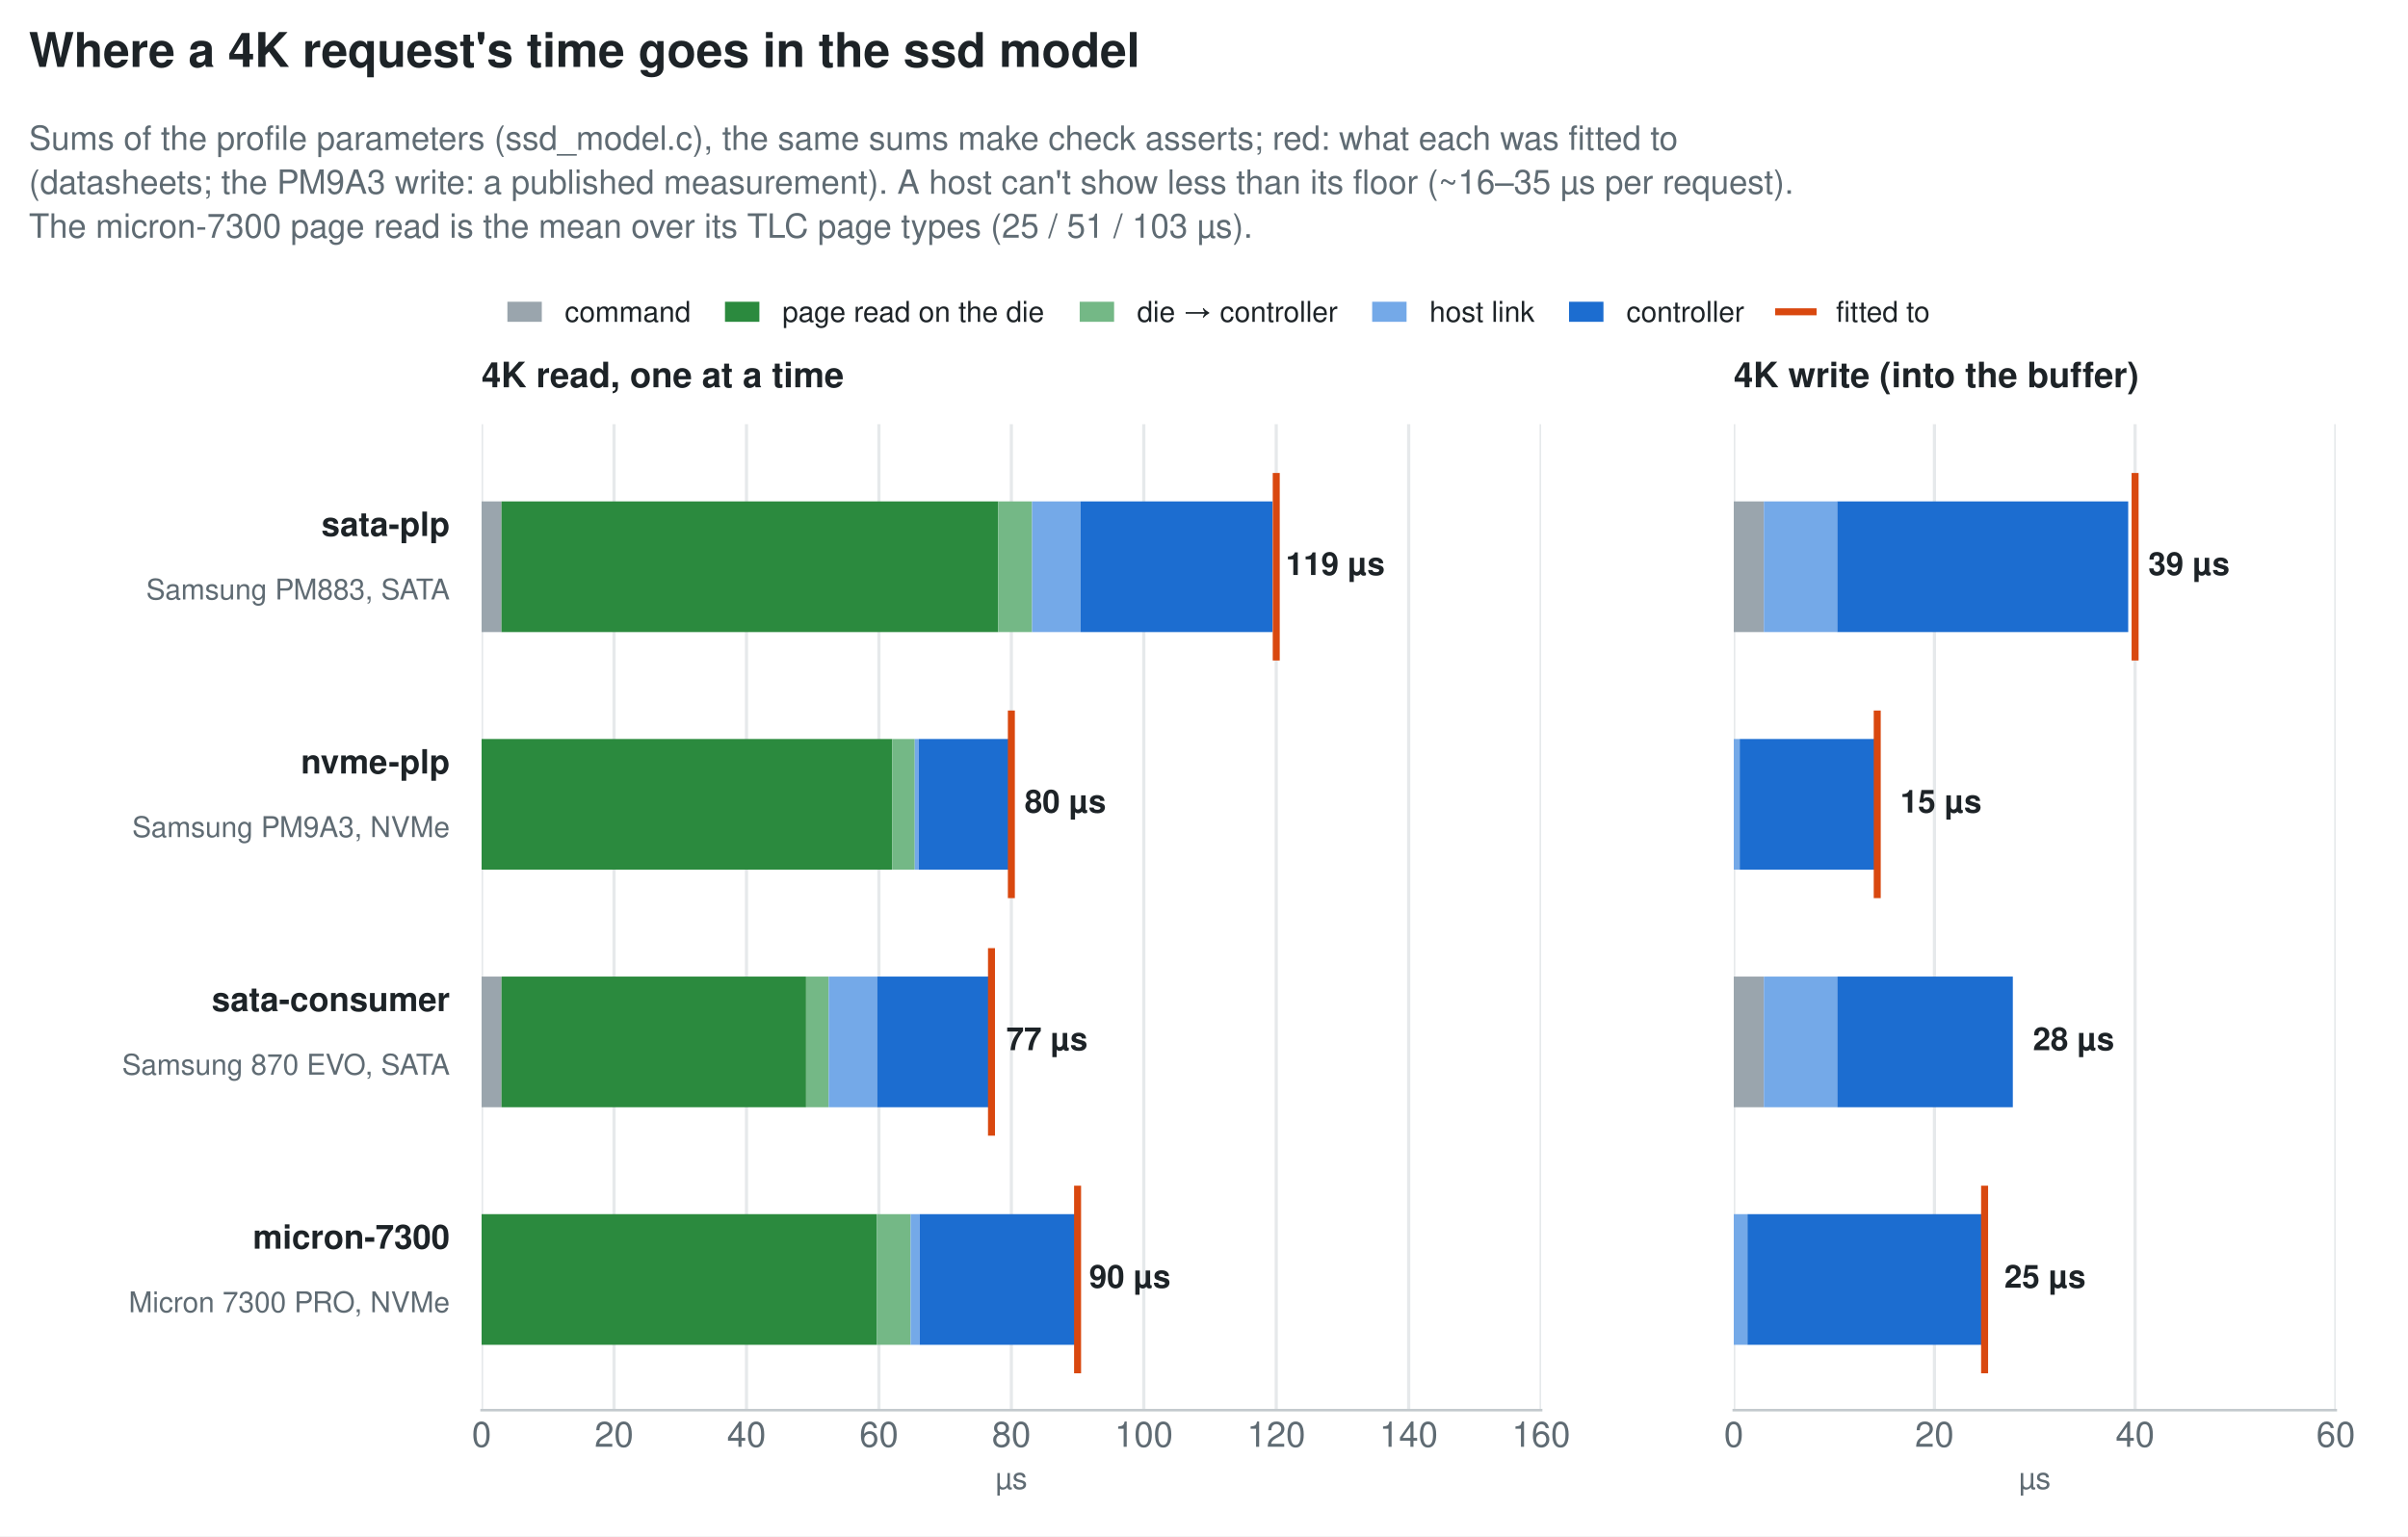
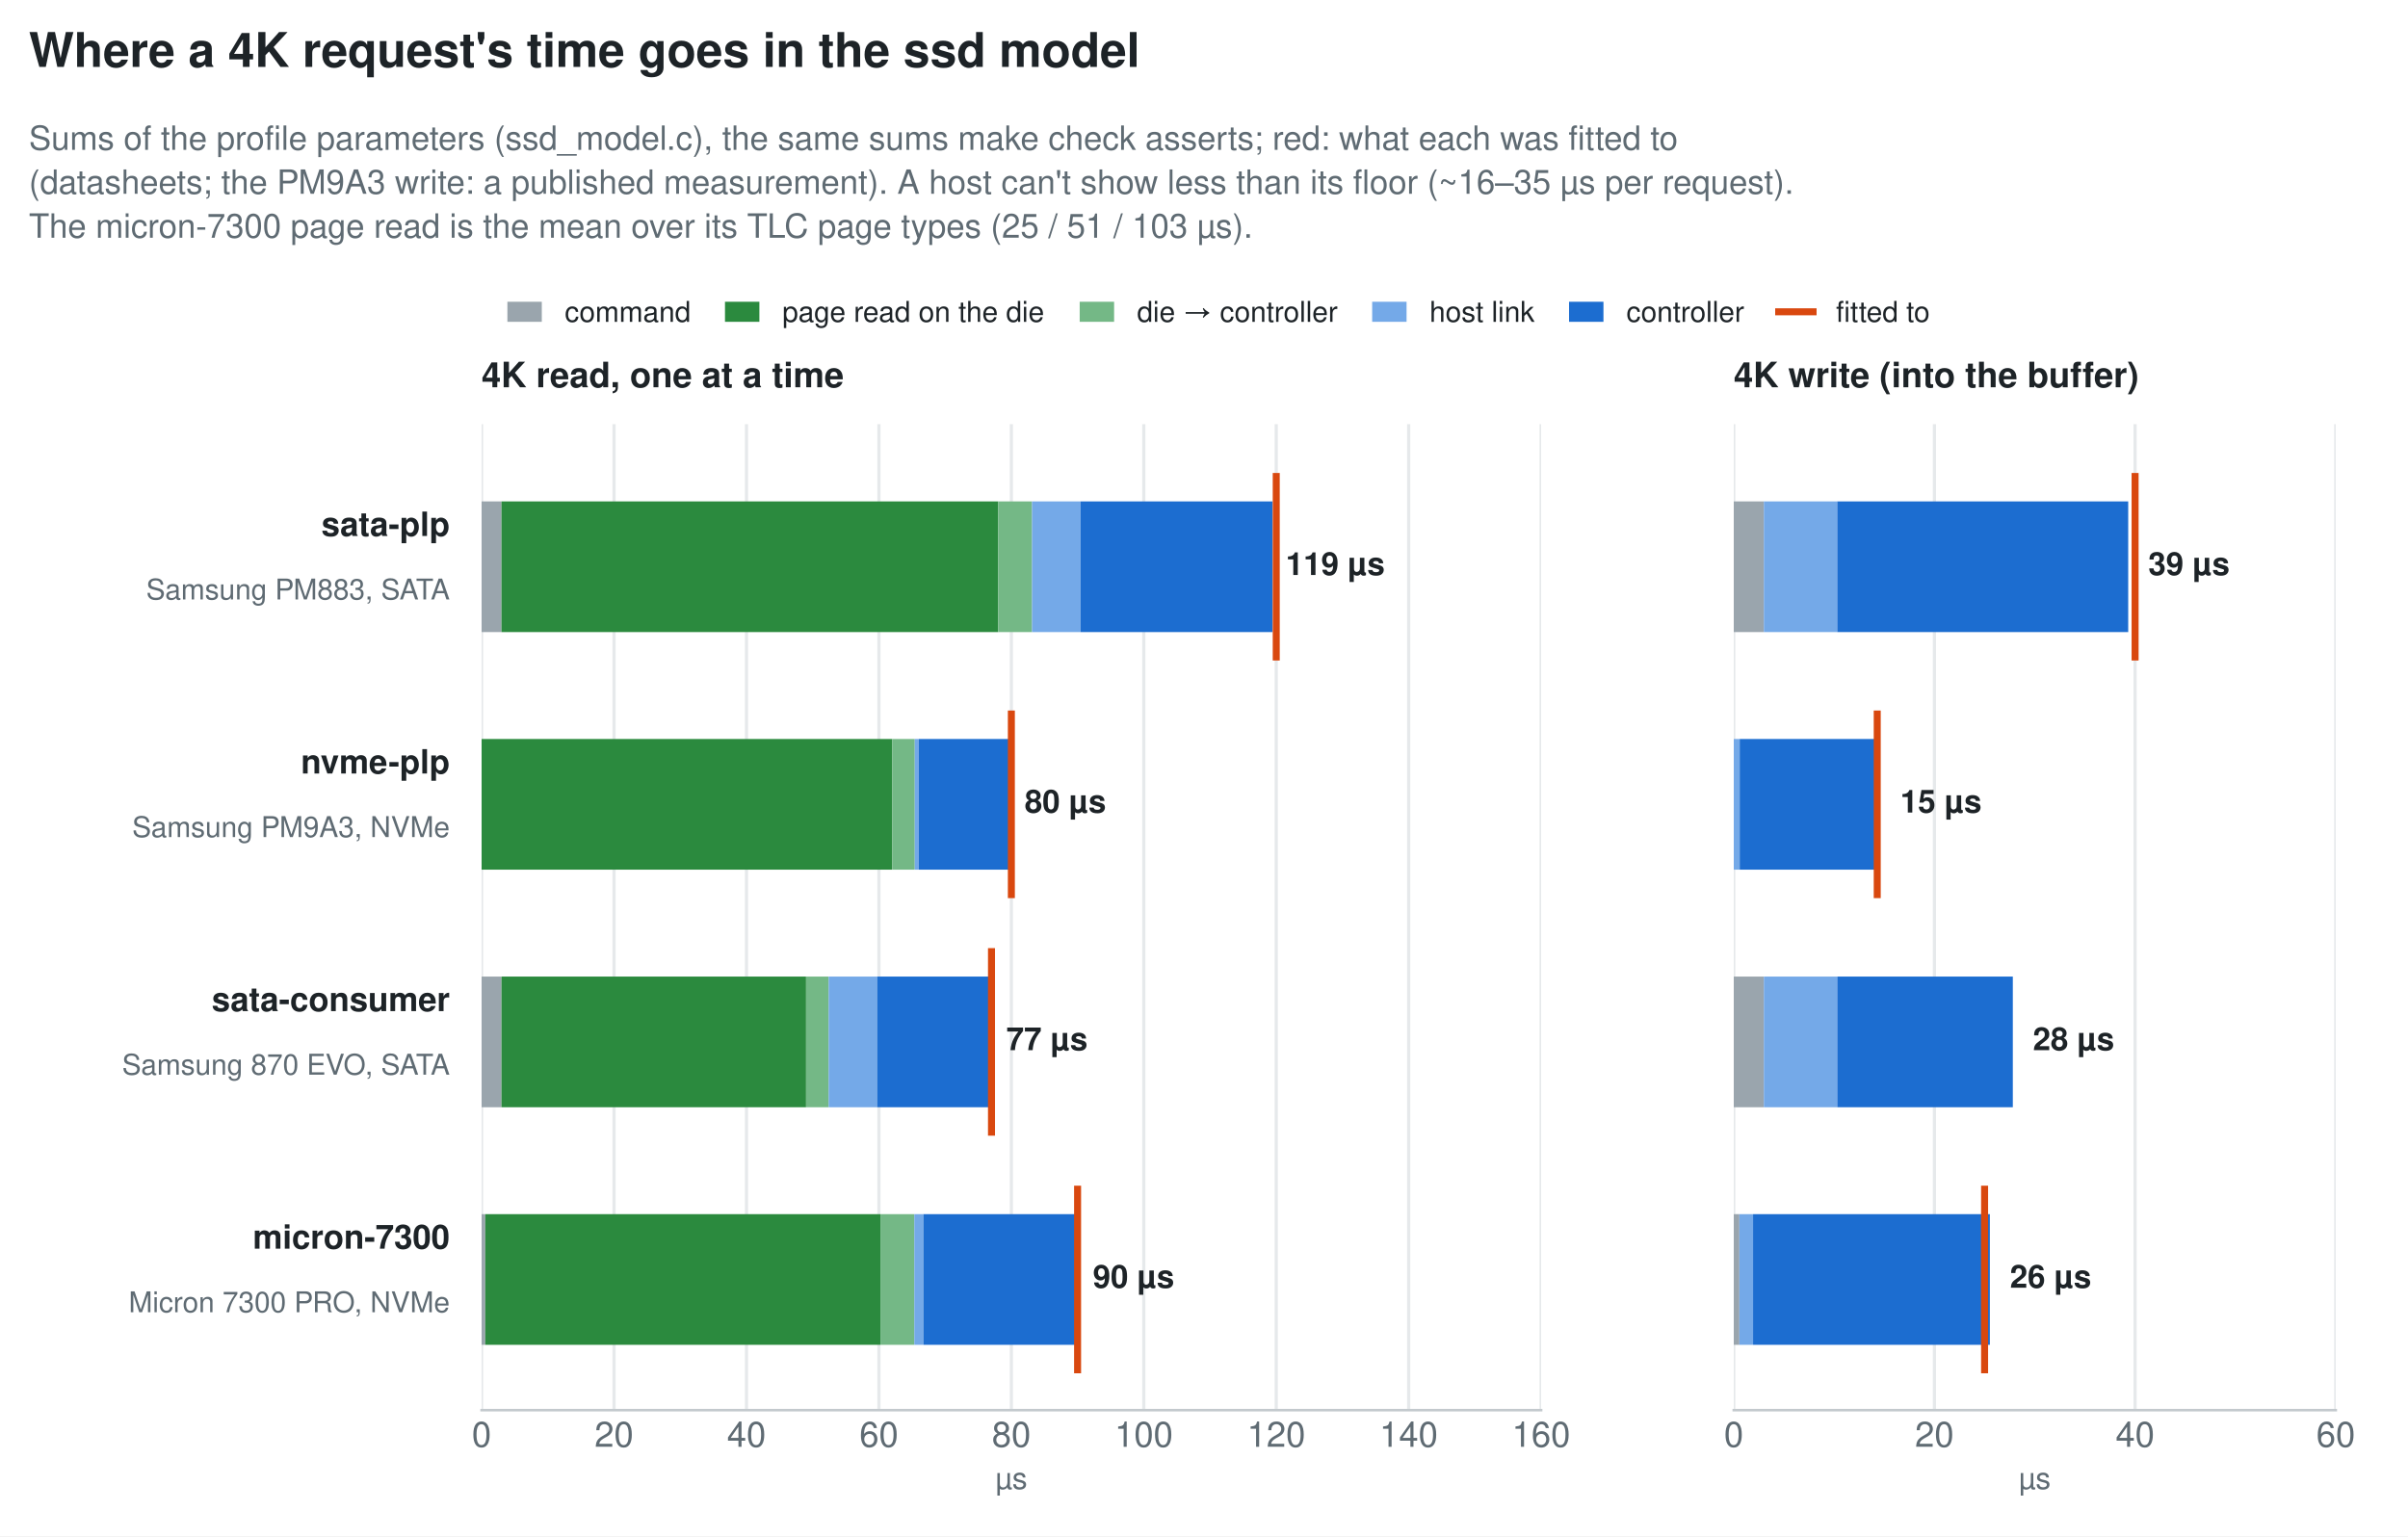
<svg xmlns="http://www.w3.org/2000/svg" width="756pt" height="482.4pt" viewBox="0 0 756 482.4" version="1.1">
  <defs>
    <style type="text/css">*{stroke-linejoin: round; stroke-linecap: butt}</style>
  </defs>
  <g id="figure_1">
    <g id="patch_1">
      <path d="M 0 482.4  L 756 482.4  L 756 0  L 0 0  z " style="fill: #ffffff" />
    </g>
    <g id="axes_1">
      <g id="patch_2">
        <path d="M 151.2 442.8  L 483.84 442.8  L 483.84 133.2  L 151.2 133.2  z " style="fill: #ffffff" />
      </g>
      <g id="matplotlib.axis_1">
        <g id="xtick_1">
          <g id="line2d_1">
            <path d="M 151.2 442.8  L 151.2 133.2  " clip-path="url(#pb3d17b446a)" style="fill: none; stroke: #e6e9eb; stroke-linecap: square" />
          </g>
          <g id="line2d_2" />
          <g id="text_1">
            <text style="font-size: 11px; font-family: 'Helvetica Neue', 'Helvetica', 'Arial', 'DejaVu Sans', sans-serif; text-anchor: middle; fill: #5f6b73" x="151.2" y="454.308" transform="rotate(-0 151.2 454.3083)">0</text>
          </g>
        </g>
        <g id="xtick_2">
          <g id="line2d_3">
            <path d="M 192.78 442.8  L 192.78 133.2  " clip-path="url(#pb3d17b446a)" style="fill: none; stroke: #e6e9eb; stroke-linecap: square" />
          </g>
          <g id="line2d_4" />
          <g id="text_2">
            <text style="font-size: 11px; font-family: 'Helvetica Neue', 'Helvetica', 'Arial', 'DejaVu Sans', sans-serif; text-anchor: middle; fill: #5f6b73" x="192.78" y="454.308" transform="rotate(-0 192.78 454.3083)">20</text>
          </g>
        </g>
        <g id="xtick_3">
          <g id="line2d_5">
            <path d="M 234.36 442.8  L 234.36 133.2  " clip-path="url(#pb3d17b446a)" style="fill: none; stroke: #e6e9eb; stroke-linecap: square" />
          </g>
          <g id="line2d_6" />
          <g id="text_3">
            <text style="font-size: 11px; font-family: 'Helvetica Neue', 'Helvetica', 'Arial', 'DejaVu Sans', sans-serif; text-anchor: middle; fill: #5f6b73" x="234.36" y="454.308" transform="rotate(-0 234.36 454.3083)">40</text>
          </g>
        </g>
        <g id="xtick_4">
          <g id="line2d_7">
            <path d="M 275.94 442.8  L 275.94 133.2  " clip-path="url(#pb3d17b446a)" style="fill: none; stroke: #e6e9eb; stroke-linecap: square" />
          </g>
          <g id="line2d_8" />
          <g id="text_4">
            <text style="font-size: 11px; font-family: 'Helvetica Neue', 'Helvetica', 'Arial', 'DejaVu Sans', sans-serif; text-anchor: middle; fill: #5f6b73" x="275.94" y="454.308" transform="rotate(-0 275.94 454.3083)">60</text>
          </g>
        </g>
        <g id="xtick_5">
          <g id="line2d_9">
            <path d="M 317.52 442.8  L 317.52 133.2  " clip-path="url(#pb3d17b446a)" style="fill: none; stroke: #e6e9eb; stroke-linecap: square" />
          </g>
          <g id="line2d_10" />
          <g id="text_5">
            <text style="font-size: 11px; font-family: 'Helvetica Neue', 'Helvetica', 'Arial', 'DejaVu Sans', sans-serif; text-anchor: middle; fill: #5f6b73" x="317.52" y="454.308" transform="rotate(-0 317.52 454.3083)">80</text>
          </g>
        </g>
        <g id="xtick_6">
          <g id="line2d_11">
            <path d="M 359.1 442.8  L 359.1 133.2  " clip-path="url(#pb3d17b446a)" style="fill: none; stroke: #e6e9eb; stroke-linecap: square" />
          </g>
          <g id="line2d_12" />
          <g id="text_6">
            <text style="font-size: 11px; font-family: 'Helvetica Neue', 'Helvetica', 'Arial', 'DejaVu Sans', sans-serif; text-anchor: middle; fill: #5f6b73" x="359.1" y="454.308" transform="rotate(-0 359.1 454.3083)">100</text>
          </g>
        </g>
        <g id="xtick_7">
          <g id="line2d_13">
            <path d="M 400.68 442.8  L 400.68 133.2  " clip-path="url(#pb3d17b446a)" style="fill: none; stroke: #e6e9eb; stroke-linecap: square" />
          </g>
          <g id="line2d_14" />
          <g id="text_7">
            <text style="font-size: 11px; font-family: 'Helvetica Neue', 'Helvetica', 'Arial', 'DejaVu Sans', sans-serif; text-anchor: middle; fill: #5f6b73" x="400.68" y="454.308" transform="rotate(-0 400.68 454.3083)">120</text>
          </g>
        </g>
        <g id="xtick_8">
          <g id="line2d_15">
            <path d="M 442.26 442.8  L 442.26 133.2  " clip-path="url(#pb3d17b446a)" style="fill: none; stroke: #e6e9eb; stroke-linecap: square" />
          </g>
          <g id="line2d_16" />
          <g id="text_8">
            <text style="font-size: 11px; font-family: 'Helvetica Neue', 'Helvetica', 'Arial', 'DejaVu Sans', sans-serif; text-anchor: middle; fill: #5f6b73" x="442.26" y="454.308" transform="rotate(-0 442.26 454.3083)">140</text>
          </g>
        </g>
        <g id="xtick_9">
          <g id="line2d_17">
            <path d="M 483.84 442.8  L 483.84 133.2  " clip-path="url(#pb3d17b446a)" style="fill: none; stroke: #e6e9eb; stroke-linecap: square" />
          </g>
          <g id="line2d_18" />
          <g id="text_9">
            <text style="font-size: 11px; font-family: 'Helvetica Neue', 'Helvetica', 'Arial', 'DejaVu Sans', sans-serif; text-anchor: middle; fill: #5f6b73" x="483.84" y="454.308" transform="rotate(-0 483.84 454.3083)">160</text>
          </g>
        </g>
        <g id="text_10">
          <text style="font-size: 9.5px; font-family: 'Helvetica Neue', 'Helvetica', 'Arial', 'DejaVu Sans', sans-serif; text-anchor: middle; fill: #5f6b73" x="317.52" y="467.54" transform="rotate(-0 317.52 467.5395)">µs</text>
        </g>
      </g>
      <g id="matplotlib.axis_2" />
      <g id="patch_3">
        <path d="M 151.2 198.477  L 157.437 198.477  L 157.437 157.446  L 151.2 157.446  z " clip-path="url(#pb3d17b446a)" style="fill: #9aa5ad" />
      </g>
      <g id="patch_4">
        <path d="M 157.437 198.477  L 313.362 198.477  L 313.362 157.446  L 157.437 157.446  z " clip-path="url(#pb3d17b446a)" style="fill: #2b8a3e" />
      </g>
      <g id="patch_5">
        <path d="M 313.362 198.477  L 324.006 198.477  L 324.006 157.446  L 313.362 157.446  z " clip-path="url(#pb3d17b446a)" style="fill: #74b886" />
      </g>
      <g id="patch_6">
        <path d="M 324.006 198.477  L 339.213 198.477  L 339.213 157.446  L 324.006 157.446  z " clip-path="url(#pb3d17b446a)" style="fill: #74a9e8" />
      </g>
      <g id="patch_7">
        <path d="M 339.213 198.477  L 399.504 198.477  L 399.504 157.446  L 339.213 157.446  z " clip-path="url(#pb3d17b446a)" style="fill: #1c6dd0" />
      </g>
      <g id="patch_8">
        <path d="M 151.2 273.08  L 280.098 273.08  L 280.098 232.048  L 151.2 232.048  z " clip-path="url(#pb3d17b446a)" style="fill: #2b8a3e" />
      </g>
      <g id="patch_9">
        <path d="M 280.098 273.08  L 287.194 273.08  L 287.194 232.048  L 280.098 232.048  z " clip-path="url(#pb3d17b446a)" style="fill: #74b886" />
      </g>
      <g id="patch_10">
        <path d="M 287.194 273.08  L 288.428 273.08  L 288.428 232.048  L 287.194 232.048  z " clip-path="url(#pb3d17b446a)" style="fill: #74a9e8" />
      </g>
      <g id="patch_11">
        <path d="M 288.428 273.08  L 317.534 273.08  L 317.534 232.048  L 288.428 232.048  z " clip-path="url(#pb3d17b446a)" style="fill: #1c6dd0" />
      </g>
      <g id="patch_12">
        <path d="M 151.2 347.682  L 157.437 347.682  L 157.437 306.651  L 151.2 306.651  z " clip-path="url(#pb3d17b446a)" style="fill: #9aa5ad" />
      </g>
      <g id="patch_13">
        <path d="M 157.437 347.682  L 253.071 347.682  L 253.071 306.651  L 157.437 306.651  z " clip-path="url(#pb3d17b446a)" style="fill: #2b8a3e" />
      </g>
      <g id="patch_14">
        <path d="M 253.071 347.682  L 260.167 347.682  L 260.167 306.651  L 253.071 306.651  z " clip-path="url(#pb3d17b446a)" style="fill: #74b886" />
      </g>
      <g id="patch_15">
        <path d="M 260.167 347.682  L 275.374 347.682  L 275.374 306.651  L 260.167 306.651  z " clip-path="url(#pb3d17b446a)" style="fill: #74a9e8" />
      </g>
      <g id="patch_16">
        <path d="M 275.374 347.682  L 311.756 347.682  L 311.756 306.651  L 275.374 306.651  z " clip-path="url(#pb3d17b446a)" style="fill: #1c6dd0" />
      </g>
      <g id="patch_17">
-         <path d="M 151.2 422.284  L 275.247 422.284  L 275.247 381.253  L 151.2 381.253  z " clip-path="url(#pb3d17b446a)" style="fill: #2b8a3e" />
+         <path d="M 151.2 422.284  L 152.364 422.284  L 152.364 381.253  L 151.2 381.253  z " clip-path="url(#pb3d17b446a)" style="fill: #9aa5ad" />
      </g>
      <g id="patch_18">
-         <path d="M 275.247 422.284  L 285.891 422.284  L 285.891 381.253  L 275.247 381.253  z " clip-path="url(#pb3d17b446a)" style="fill: #74b886" />
+         <path d="M 152.364 422.284  L 276.411 422.284  L 276.411 381.253  L 152.364 381.253  z " clip-path="url(#pb3d17b446a)" style="fill: #2b8a3e" />
      </g>
      <g id="patch_19">
-         <path d="M 285.891 422.284  L 288.73 422.284  L 288.73 381.253  L 285.891 381.253  z " clip-path="url(#pb3d17b446a)" style="fill: #74a9e8" />
+         <path d="M 276.411 422.284  L 287.056 422.284  L 287.056 381.253  L 276.411 381.253  z " clip-path="url(#pb3d17b446a)" style="fill: #74b886" />
      </g>
      <g id="patch_20">
-         <path d="M 288.73 422.284  L 337.794 422.284  L 337.794 381.253  L 288.73 381.253  z " clip-path="url(#pb3d17b446a)" style="fill: #1c6dd0" />
+         <path d="M 287.056 422.284  L 289.894 422.284  L 289.894 381.253  L 287.056 381.253  z " clip-path="url(#pb3d17b446a)" style="fill: #74a9e8" />
+       </g>
+       <g id="patch_21">
+         <path d="M 289.894 422.284  L 338.959 422.284  L 338.959 381.253  L 289.894 381.253  z " clip-path="url(#pb3d17b446a)" style="fill: #1c6dd0" />
      </g>
      <g id="line2d_19">
        <path d="M 400.68 206.31  L 400.68 149.613  " clip-path="url(#pb3d17b446a)" style="fill: none; stroke: #d9480f; stroke-width: 2.2; stroke-linecap: square" />
      </g>
      <g id="line2d_20">
        <path d="M 317.52 280.913  L 317.52 224.215  " clip-path="url(#pb3d17b446a)" style="fill: none; stroke: #d9480f; stroke-width: 2.2; stroke-linecap: square" />
      </g>
      <g id="line2d_21">
        <path d="M 311.283 355.515  L 311.283 298.817  " clip-path="url(#pb3d17b446a)" style="fill: none; stroke: #d9480f; stroke-width: 2.2; stroke-linecap: square" />
      </g>
      <g id="line2d_22">
        <path d="M 338.31 430.118  L 338.31 373.42  " clip-path="url(#pb3d17b446a)" style="fill: none; stroke: #d9480f; stroke-width: 2.2; stroke-linecap: square" />
      </g>
-       <g id="patch_21">
+       <g id="patch_22">
        <path d="M 151.2 442.8  L 483.84 442.8  " style="fill: none; stroke: #c3c9cd; stroke-width: 0.8; stroke-linejoin: miter; stroke-linecap: square" />
      </g>
      <g id="text_11">
        <text style="font-weight: 700; font-size: 10px; font-family: 'Helvetica Neue', 'Helvetica', 'Arial', 'DejaVu Sans', sans-serif; text-anchor: start; fill: #1d2327" x="403.662" y="180.549" transform="rotate(-0 403.6619 180.5493)">119 µs</text>
      </g>
      <g id="text_12">
        <text style="font-weight: 700; font-size: 10.5px; font-family: 'Helvetica Neue', 'Helvetica', 'Arial', 'DejaVu Sans', sans-serif; text-anchor: end; fill: #1d2327" x="141.221" y="168.291" transform="rotate(-0 141.2208 168.2915)">sata-plp</text>
      </g>
      <g id="text_13">
        <text style="font-size: 9px; font-family: 'Helvetica Neue', 'Helvetica', 'Arial', 'DejaVu Sans', sans-serif; text-anchor: end; fill: #5f6b73" x="141.221" y="188.244" transform="rotate(-0 141.2208 188.2438)">Samsung PM883, SATA</text>
      </g>
      <g id="text_14">
        <text style="font-weight: 700; font-size: 10px; font-family: 'Helvetica Neue', 'Helvetica', 'Arial', 'DejaVu Sans', sans-serif; text-anchor: start; fill: #1d2327" x="321.692" y="255.152" transform="rotate(-0 321.6925 255.1517)">80 µs</text>
      </g>
      <g id="text_15">
        <text style="font-weight: 700; font-size: 10.5px; font-family: 'Helvetica Neue', 'Helvetica', 'Arial', 'DejaVu Sans', sans-serif; text-anchor: end; fill: #1d2327" x="141.221" y="242.894" transform="rotate(-0 141.2208 242.8939)">nvme-plp</text>
      </g>
      <g id="text_16">
        <text style="font-size: 9px; font-family: 'Helvetica Neue', 'Helvetica', 'Arial', 'DejaVu Sans', sans-serif; text-anchor: end; fill: #5f6b73" x="141.221" y="262.846" transform="rotate(-0 141.2208 262.8462)">Samsung PM9A3, NVMe</text>
      </g>
      <g id="text_17">
        <text style="font-weight: 700; font-size: 10px; font-family: 'Helvetica Neue', 'Helvetica', 'Arial', 'DejaVu Sans', sans-serif; text-anchor: start; fill: #1d2327" x="315.914" y="329.754" transform="rotate(-0 315.9142 329.7542)">77 µs</text>
      </g>
      <g id="text_18">
        <text style="font-weight: 700; font-size: 10.5px; font-family: 'Helvetica Neue', 'Helvetica', 'Arial', 'DejaVu Sans', sans-serif; text-anchor: end; fill: #1d2327" x="141.221" y="317.496" transform="rotate(-0 141.2208 317.4963)">sata-consumer</text>
      </g>
      <g id="text_19">
        <text style="font-size: 9px; font-family: 'Helvetica Neue', 'Helvetica', 'Arial', 'DejaVu Sans', sans-serif; text-anchor: end; fill: #5f6b73" x="141.221" y="337.454" transform="rotate(-0 141.2208 337.4537)">Samsung 870 EVO, SATA</text>
      </g>
      <g id="text_20">
-         <text style="font-weight: 700; font-size: 10px; font-family: 'Helvetica Neue', 'Helvetica', 'Arial', 'DejaVu Sans', sans-serif; text-anchor: start; fill: #1d2327" x="341.952" y="404.357" transform="rotate(-0 341.9524 404.3566)">90 µs</text>
+         <text style="font-weight: 700; font-size: 10px; font-family: 'Helvetica Neue', 'Helvetica', 'Arial', 'DejaVu Sans', sans-serif; text-anchor: start; fill: #1d2327" x="343.117" y="404.357" transform="rotate(-0 343.1166 404.3566)">90 µs</text>
      </g>
      <g id="text_21">
        <text style="font-weight: 700; font-size: 10.5px; font-family: 'Helvetica Neue', 'Helvetica', 'Arial', 'DejaVu Sans', sans-serif; text-anchor: end; fill: #1d2327" x="141.221" y="392.099" transform="rotate(-0 141.2208 392.0987)">micron-7300</text>
      </g>
      <g id="text_22">
        <text style="font-size: 9px; font-family: 'Helvetica Neue', 'Helvetica', 'Arial', 'DejaVu Sans', sans-serif; text-anchor: end; fill: #5f6b73" x="141.221" y="412.056" transform="rotate(-0 141.2208 412.0561)">Micron 7300 PRO, NVMe</text>
      </g>
      <g id="text_23">
        <text style="font-weight: 700; font-size: 11px; font-family: 'Helvetica Neue', 'Helvetica', 'Arial', 'DejaVu Sans', sans-serif; text-anchor: start; fill: #1d2327" x="151.2" y="121.597" transform="rotate(-0 151.2 121.5971)">4K read, one at a time</text>
      </g>
    </g>
    <g id="axes_2">
-       <g id="patch_22">
+       <g id="patch_23">
        <path d="M 544.32 442.8  L 733.32 442.8  L 733.32 133.2  L 544.32 133.2  z " style="fill: #ffffff" />
      </g>
      <g id="matplotlib.axis_3">
        <g id="xtick_10">
          <g id="line2d_23">
            <path d="M 544.32 442.8  L 544.32 133.2  " clip-path="url(#pb482972240)" style="fill: none; stroke: #e6e9eb; stroke-linecap: square" />
          </g>
          <g id="line2d_24" />
          <g id="text_24">
            <text style="font-size: 11px; font-family: 'Helvetica Neue', 'Helvetica', 'Arial', 'DejaVu Sans', sans-serif; text-anchor: middle; fill: #5f6b73" x="544.32" y="454.308" transform="rotate(-0 544.32 454.3083)">0</text>
          </g>
        </g>
        <g id="xtick_11">
          <g id="line2d_25">
            <path d="M 607.32 442.8  L 607.32 133.2  " clip-path="url(#pb482972240)" style="fill: none; stroke: #e6e9eb; stroke-linecap: square" />
          </g>
          <g id="line2d_26" />
          <g id="text_25">
            <text style="font-size: 11px; font-family: 'Helvetica Neue', 'Helvetica', 'Arial', 'DejaVu Sans', sans-serif; text-anchor: middle; fill: #5f6b73" x="607.32" y="454.308" transform="rotate(-0 607.32 454.3083)">20</text>
          </g>
        </g>
        <g id="xtick_12">
          <g id="line2d_27">
            <path d="M 670.32 442.8  L 670.32 133.2  " clip-path="url(#pb482972240)" style="fill: none; stroke: #e6e9eb; stroke-linecap: square" />
          </g>
          <g id="line2d_28" />
          <g id="text_26">
            <text style="font-size: 11px; font-family: 'Helvetica Neue', 'Helvetica', 'Arial', 'DejaVu Sans', sans-serif; text-anchor: middle; fill: #5f6b73" x="670.32" y="454.308" transform="rotate(-0 670.32 454.3083)">40</text>
          </g>
        </g>
        <g id="xtick_13">
          <g id="line2d_29">
            <path d="M 733.32 442.8  L 733.32 133.2  " clip-path="url(#pb482972240)" style="fill: none; stroke: #e6e9eb; stroke-linecap: square" />
          </g>
          <g id="line2d_30" />
          <g id="text_27">
            <text style="font-size: 11px; font-family: 'Helvetica Neue', 'Helvetica', 'Arial', 'DejaVu Sans', sans-serif; text-anchor: middle; fill: #5f6b73" x="733.32" y="454.308" transform="rotate(-0 733.32 454.3083)">60</text>
          </g>
        </g>
        <g id="text_28">
          <text style="font-size: 9.5px; font-family: 'Helvetica Neue', 'Helvetica', 'Arial', 'DejaVu Sans', sans-serif; text-anchor: middle; fill: #5f6b73" x="638.82" y="467.54" transform="rotate(-0 638.82 467.5395)">µs</text>
        </g>
      </g>
      <g id="matplotlib.axis_4" />
-       <g id="patch_23">
+       <g id="patch_24">
        <path d="M 544.32 198.477  L 553.77 198.477  L 553.77 157.446  L 544.32 157.446  z " clip-path="url(#pb482972240)" style="fill: #9aa5ad" />
      </g>
-       <g id="patch_24">
+       <g id="patch_25">
        <path d="M 553.77 198.477  L 576.81 198.477  L 576.81 157.446  L 553.77 157.446  z " clip-path="url(#pb482972240)" style="fill: #74a9e8" />
      </g>
-       <g id="patch_25">
+       <g id="patch_26">
        <path d="M 576.81 198.477  L 668.16 198.477  L 668.16 157.446  L 576.81 157.446  z " clip-path="url(#pb482972240)" style="fill: #1c6dd0" />
      </g>
-       <g id="patch_26">
+       <g id="patch_27">
        <path d="M 544.32 273.08  L 546.19 273.08  L 546.19 232.048  L 544.32 232.048  z " clip-path="url(#pb482972240)" style="fill: #74a9e8" />
      </g>
-       <g id="patch_27">
+       <g id="patch_28">
        <path d="M 546.19 273.08  L 590.29 273.08  L 590.29 232.048  L 546.19 232.048  z " clip-path="url(#pb482972240)" style="fill: #1c6dd0" />
      </g>
-       <g id="patch_28">
+       <g id="patch_29">
        <path d="M 544.32 347.682  L 553.77 347.682  L 553.77 306.651  L 544.32 306.651  z " clip-path="url(#pb482972240)" style="fill: #9aa5ad" />
      </g>
-       <g id="patch_29">
+       <g id="patch_30">
        <path d="M 553.77 347.682  L 576.81 347.682  L 576.81 306.651  L 553.77 306.651  z " clip-path="url(#pb482972240)" style="fill: #74a9e8" />
      </g>
-       <g id="patch_30">
+       <g id="patch_31">
        <path d="M 576.81 347.682  L 631.935 347.682  L 631.935 306.651  L 576.81 306.651  z " clip-path="url(#pb482972240)" style="fill: #1c6dd0" />
      </g>
-       <g id="patch_31">
-         <path d="M 544.32 422.284  L 548.621 422.284  L 548.621 381.253  L 544.32 381.253  z " clip-path="url(#pb482972240)" style="fill: #74a9e8" />
-       </g>
      <g id="patch_32">
-         <path d="M 548.621 422.284  L 622.961 422.284  L 622.961 381.253  L 548.621 381.253  z " clip-path="url(#pb482972240)" style="fill: #1c6dd0" />
+         <path d="M 544.32 422.284  L 546.084 422.284  L 546.084 381.253  L 544.32 381.253  z " clip-path="url(#pb482972240)" style="fill: #9aa5ad" />
+       </g>
+       <g id="patch_33">
+         <path d="M 546.084 422.284  L 550.385 422.284  L 550.385 381.253  L 546.084 381.253  z " clip-path="url(#pb482972240)" style="fill: #74a9e8" />
+       </g>
+       <g id="patch_34">
+         <path d="M 550.385 422.284  L 624.725 422.284  L 624.725 381.253  L 550.385 381.253  z " clip-path="url(#pb482972240)" style="fill: #1c6dd0" />
      </g>
      <g id="line2d_31">
        <path d="M 670.32 206.31  L 670.32 149.613  " clip-path="url(#pb482972240)" style="fill: none; stroke: #d9480f; stroke-width: 2.2; stroke-linecap: square" />
      </g>
      <g id="line2d_32">
        <path d="M 589.365 280.913  L 589.365 224.215  " clip-path="url(#pb482972240)" style="fill: none; stroke: #d9480f; stroke-width: 2.2; stroke-linecap: square" />
      </g>
      <g id="line2d_33">
        <path d="M 623.07 430.118  L 623.07 373.42  " clip-path="url(#pb482972240)" style="fill: none; stroke: #d9480f; stroke-width: 2.2; stroke-linecap: square" />
      </g>
-       <g id="patch_33">
+       <g id="patch_35">
        <path d="M 544.32 442.8  L 733.32 442.8  " style="fill: none; stroke: #c3c9cd; stroke-width: 0.8; stroke-linejoin: miter; stroke-linecap: square" />
      </g>
      <g id="text_29">
        <text style="font-weight: 700; font-size: 10px; font-family: 'Helvetica Neue', 'Helvetica', 'Arial', 'DejaVu Sans', sans-serif; text-anchor: start; fill: #1d2327" x="674.46" y="180.549" transform="rotate(-0 674.46 180.5493)">39 µs</text>
      </g>
      <g id="text_30">
        <text style="font-weight: 700; font-size: 10px; font-family: 'Helvetica Neue', 'Helvetica', 'Arial', 'DejaVu Sans', sans-serif; text-anchor: start; fill: #1d2327" x="596.59" y="255.152" transform="rotate(-0 596.5899 255.1517)">15 µs</text>
      </g>
      <g id="text_31">
        <text style="font-weight: 700; font-size: 10px; font-family: 'Helvetica Neue', 'Helvetica', 'Arial', 'DejaVu Sans', sans-serif; text-anchor: start; fill: #1d2327" x="638.235" y="329.754" transform="rotate(-0 638.235 329.7542)">28 µs</text>
      </g>
      <g id="text_32">
-         <text style="font-weight: 700; font-size: 10px; font-family: 'Helvetica Neue', 'Helvetica', 'Arial', 'DejaVu Sans', sans-serif; text-anchor: start; fill: #1d2327" x="629.261" y="404.357" transform="rotate(-0 629.2608 404.3566)">25 µs</text>
+         <text style="font-weight: 700; font-size: 10px; font-family: 'Helvetica Neue', 'Helvetica', 'Arial', 'DejaVu Sans', sans-serif; text-anchor: start; fill: #1d2327" x="631.025" y="404.357" transform="rotate(-0 631.0248 404.3566)">26 µs</text>
      </g>
      <g id="text_33">
        <text style="font-weight: 700; font-size: 11px; font-family: 'Helvetica Neue', 'Helvetica', 'Arial', 'DejaVu Sans', sans-serif; text-anchor: start; fill: #1d2327" x="544.32" y="121.597" transform="rotate(-0 544.32 121.5968)">4K write (into the buffer)</text>
      </g>
    </g>
    <g id="text_34">
      <text style="font-weight: 700; font-size: 15px; font-family: 'Helvetica Neue', 'Helvetica', 'Arial', 'DejaVu Sans', sans-serif; text-anchor: start; fill: #1d2327" x="9.072" y="21" transform="rotate(-0 9.072 21.00041)">Where a 4K request's time goes in the ssd model</text>
    </g>
    <g id="text_35">
      <text style="font-size: 10.5px; font-family: 'Helvetica Neue', 'Helvetica', 'Arial', 'DejaVu Sans', sans-serif; fill: #5f6b73" transform="translate(9.072 47.05468)">Sums of the profile parameters (ssd_model.c), the same sums make check asserts; red: what each was fitted to</text>
      <text style="font-size: 10.5px; font-family: 'Helvetica Neue', 'Helvetica', 'Arial', 'DejaVu Sans', sans-serif; fill: #5f6b73" transform="translate(9.072 60.85028)">(datasheets; the PM9A3 write: a published measurement). A host can't show less than its floor (~16–35 µs per request).</text>
      <text style="font-size: 10.5px; font-family: 'Helvetica Neue', 'Helvetica', 'Arial', 'DejaVu Sans', sans-serif; fill: #5f6b73" transform="translate(9.072 74.64589)">The micron-7300 page read is the mean over its TLC page types (25 / 51 / 103 µs).</text>
    </g>
    <g id="legend_1">
-       <g id="patch_34">
+       <g id="patch_36">
        <path d="M 159.3 101.052  L 170.1 101.052  L 170.1 94.752  L 159.3 94.752  z " style="fill: #9aa5ad" />
      </g>
      <g id="text_36">
        <text style="font-size: 9px; font-family: 'Helvetica Neue', 'Helvetica', 'Arial', 'DejaVu Sans', sans-serif; text-anchor: start; fill: #1d2327" x="177.3" y="101.052" transform="rotate(-0 177.3 101.0522)">command</text>
      </g>
-       <g id="patch_35">
+       <g id="patch_37">
        <path d="M 227.613 101.052  L 238.413 101.052  L 238.413 94.752  L 227.613 94.752  z " style="fill: #2b8a3e" />
      </g>
      <g id="text_37">
        <text style="font-size: 9px; font-family: 'Helvetica Neue', 'Helvetica', 'Arial', 'DejaVu Sans', sans-serif; text-anchor: start; fill: #1d2327" x="245.613" y="101.052" transform="rotate(-0 245.6128 101.0522)">page read on the die</text>
      </g>
-       <g id="patch_36">
+       <g id="patch_38">
        <path d="M 338.974 101.052  L 349.774 101.052  L 349.774 94.752  L 338.974 94.752  z " style="fill: #74b886" />
      </g>
      <g id="text_38">
        <text style="font-size: 9px; font-family: 'Helvetica Neue', 'Helvetica', 'Arial', 'DejaVu Sans', sans-serif; text-anchor: start; fill: #1d2327" x="356.974" y="101.052" transform="rotate(-0 356.9737 101.0522)">die → controller</text>
      </g>
-       <g id="patch_37">
+       <g id="patch_39">
        <path d="M 430.796 101.052  L 441.596 101.052  L 441.596 94.752  L 430.796 94.752  z " style="fill: #74a9e8" />
      </g>
      <g id="text_39">
        <text style="font-size: 9px; font-family: 'Helvetica Neue', 'Helvetica', 'Arial', 'DejaVu Sans', sans-serif; text-anchor: start; fill: #1d2327" x="448.796" y="101.052" transform="rotate(-0 448.7962 101.0522)">host link</text>
      </g>
-       <g id="patch_38">
+       <g id="patch_40">
        <path d="M 492.611 101.052  L 503.411 101.052  L 503.411 94.752  L 492.611 94.752  z " style="fill: #1c6dd0" />
      </g>
      <g id="text_40">
        <text style="font-size: 9px; font-family: 'Helvetica Neue', 'Helvetica', 'Arial', 'DejaVu Sans', sans-serif; text-anchor: start; fill: #1d2327" x="510.611" y="101.052" transform="rotate(-0 510.6108 101.0522)">controller</text>
      </g>
      <g id="line2d_34">
        <path d="M 558.423 97.902  L 563.823 97.902  L 569.223 97.902  " style="fill: none; stroke: #d9480f; stroke-width: 2.2; stroke-linecap: square" />
      </g>
      <g id="text_41">
        <text style="font-size: 9px; font-family: 'Helvetica Neue', 'Helvetica', 'Arial', 'DejaVu Sans', sans-serif; text-anchor: start; fill: #1d2327" x="576.423" y="101.052" transform="rotate(-0 576.4233 101.0522)">fitted to</text>
      </g>
    </g>
  </g>
  <defs>
    <clipPath id="pb3d17b446a">
      <rect x="151.2" y="133.2" width="332.64" height="309.6" />
    </clipPath>
    <clipPath id="pb482972240">
      <rect x="544.32" y="133.2" width="189" height="309.6" />
    </clipPath>
  </defs>
</svg>
